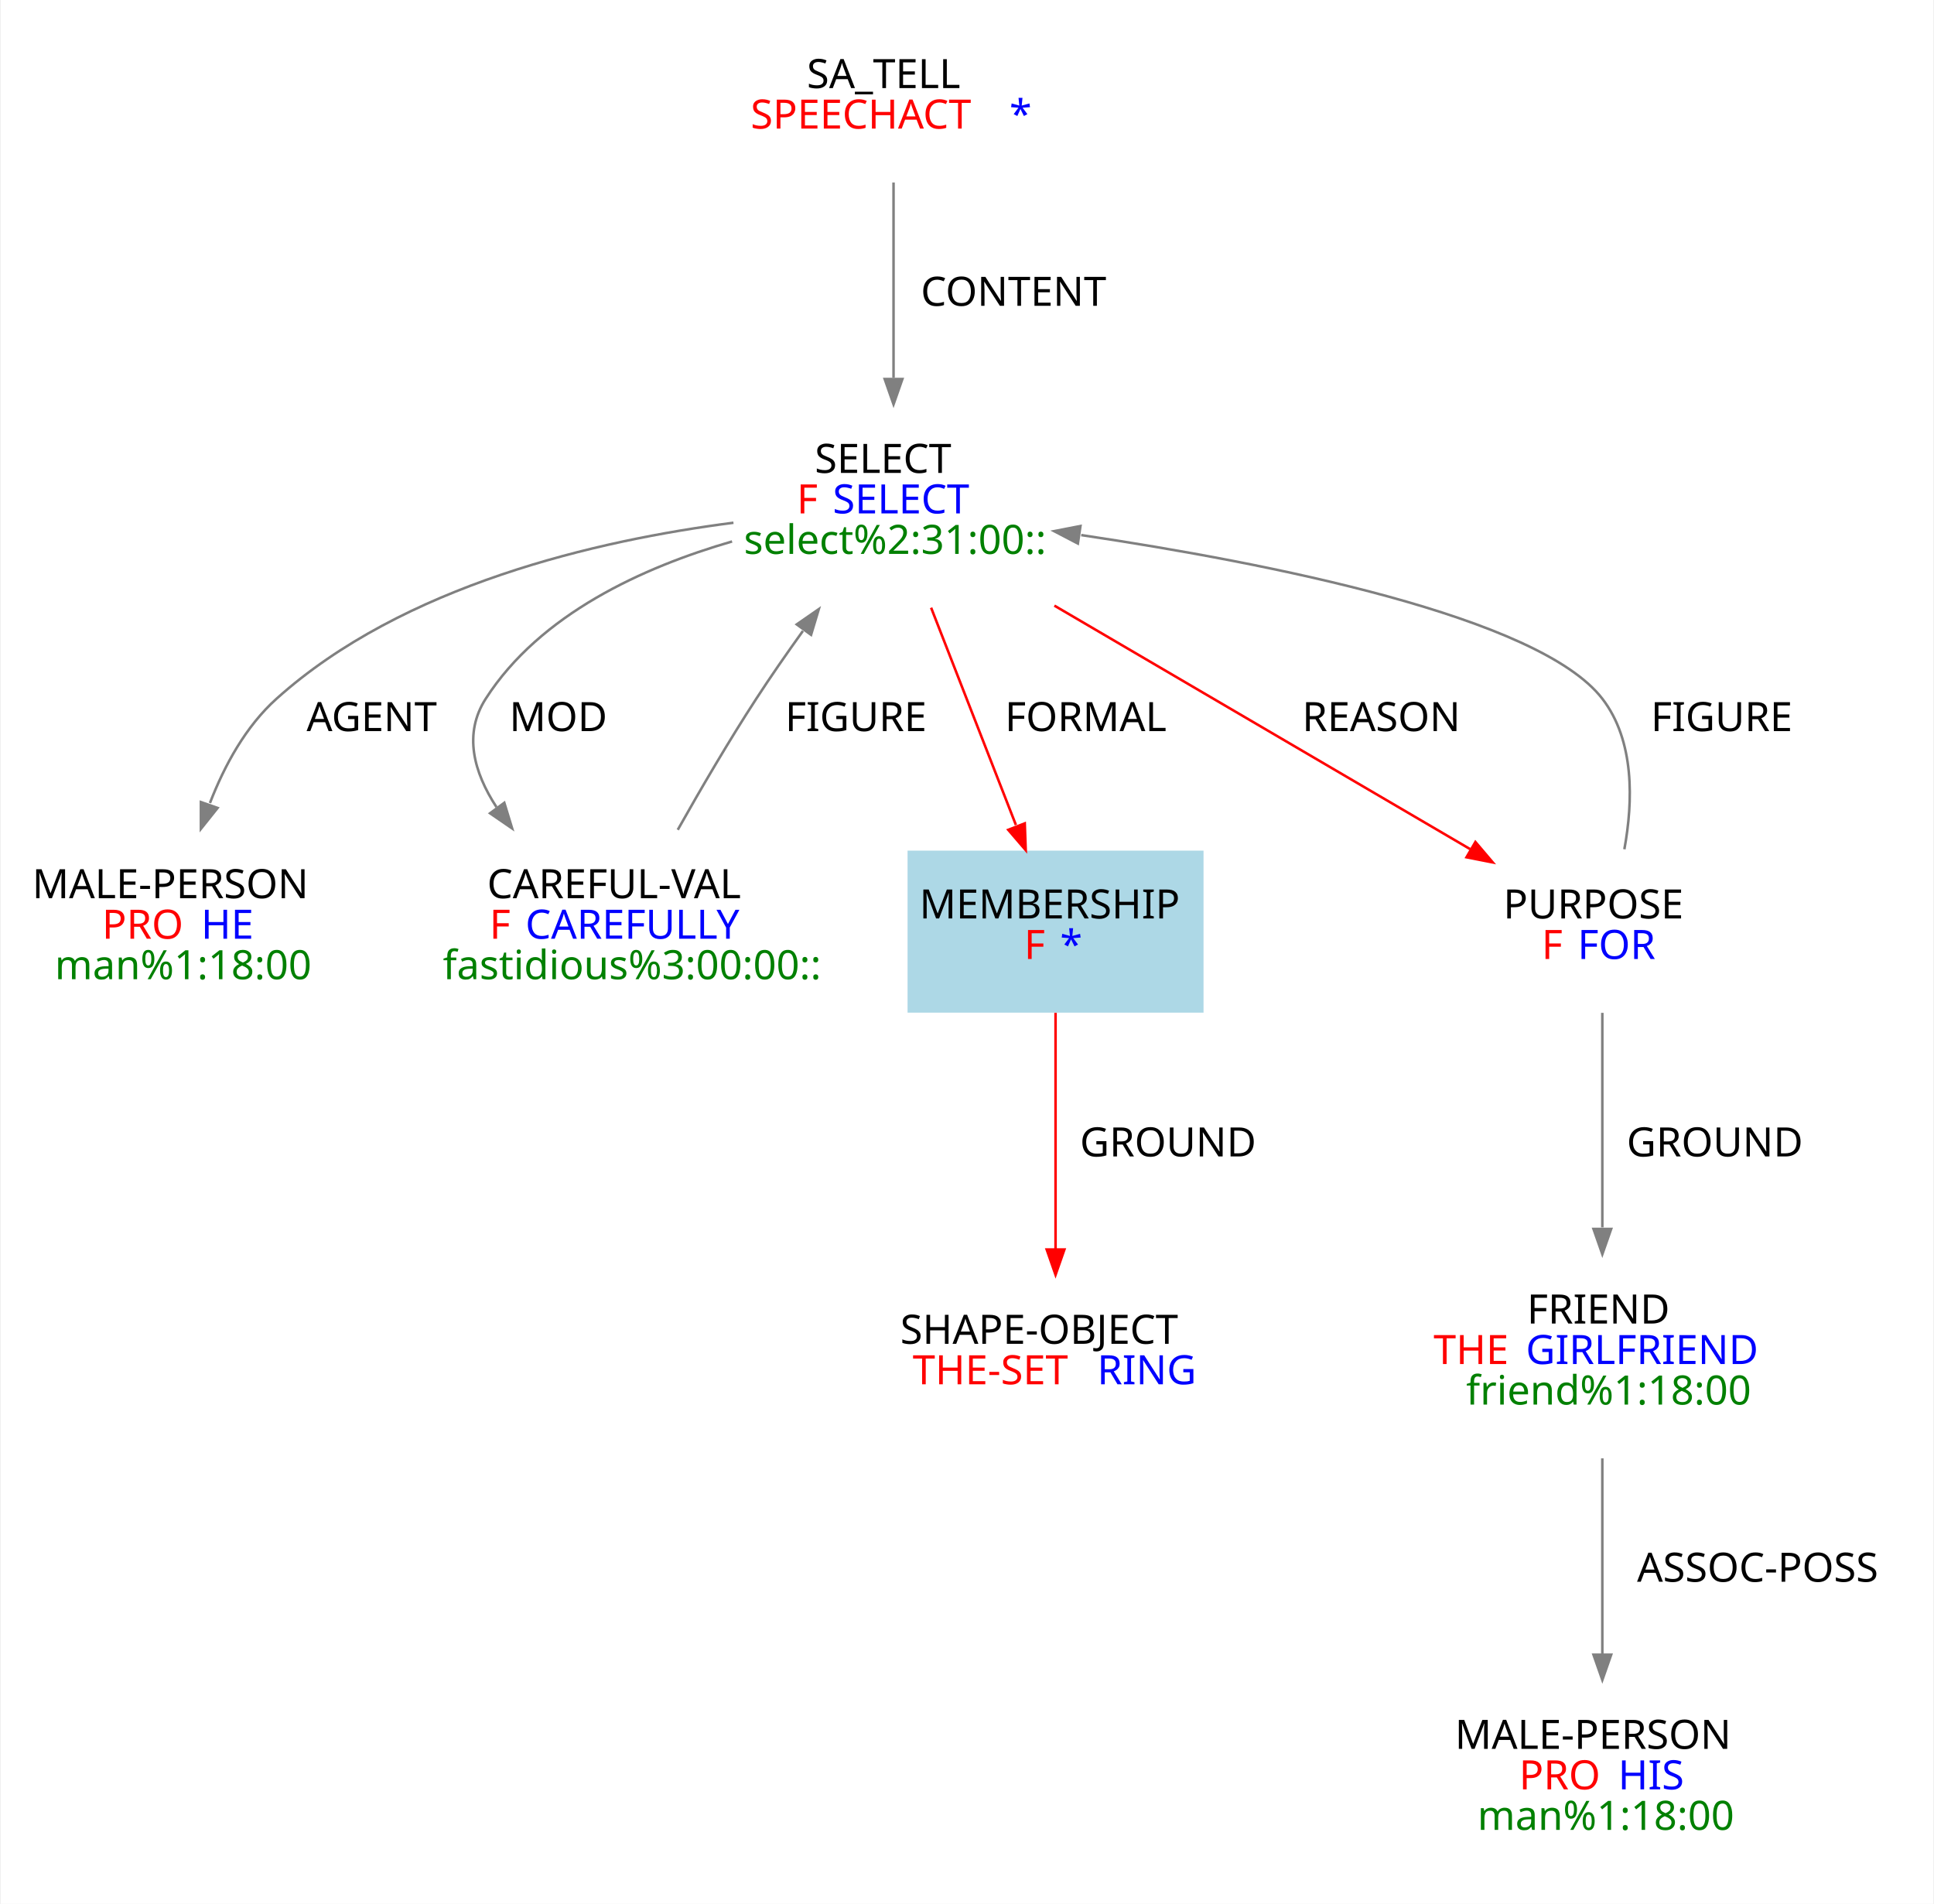
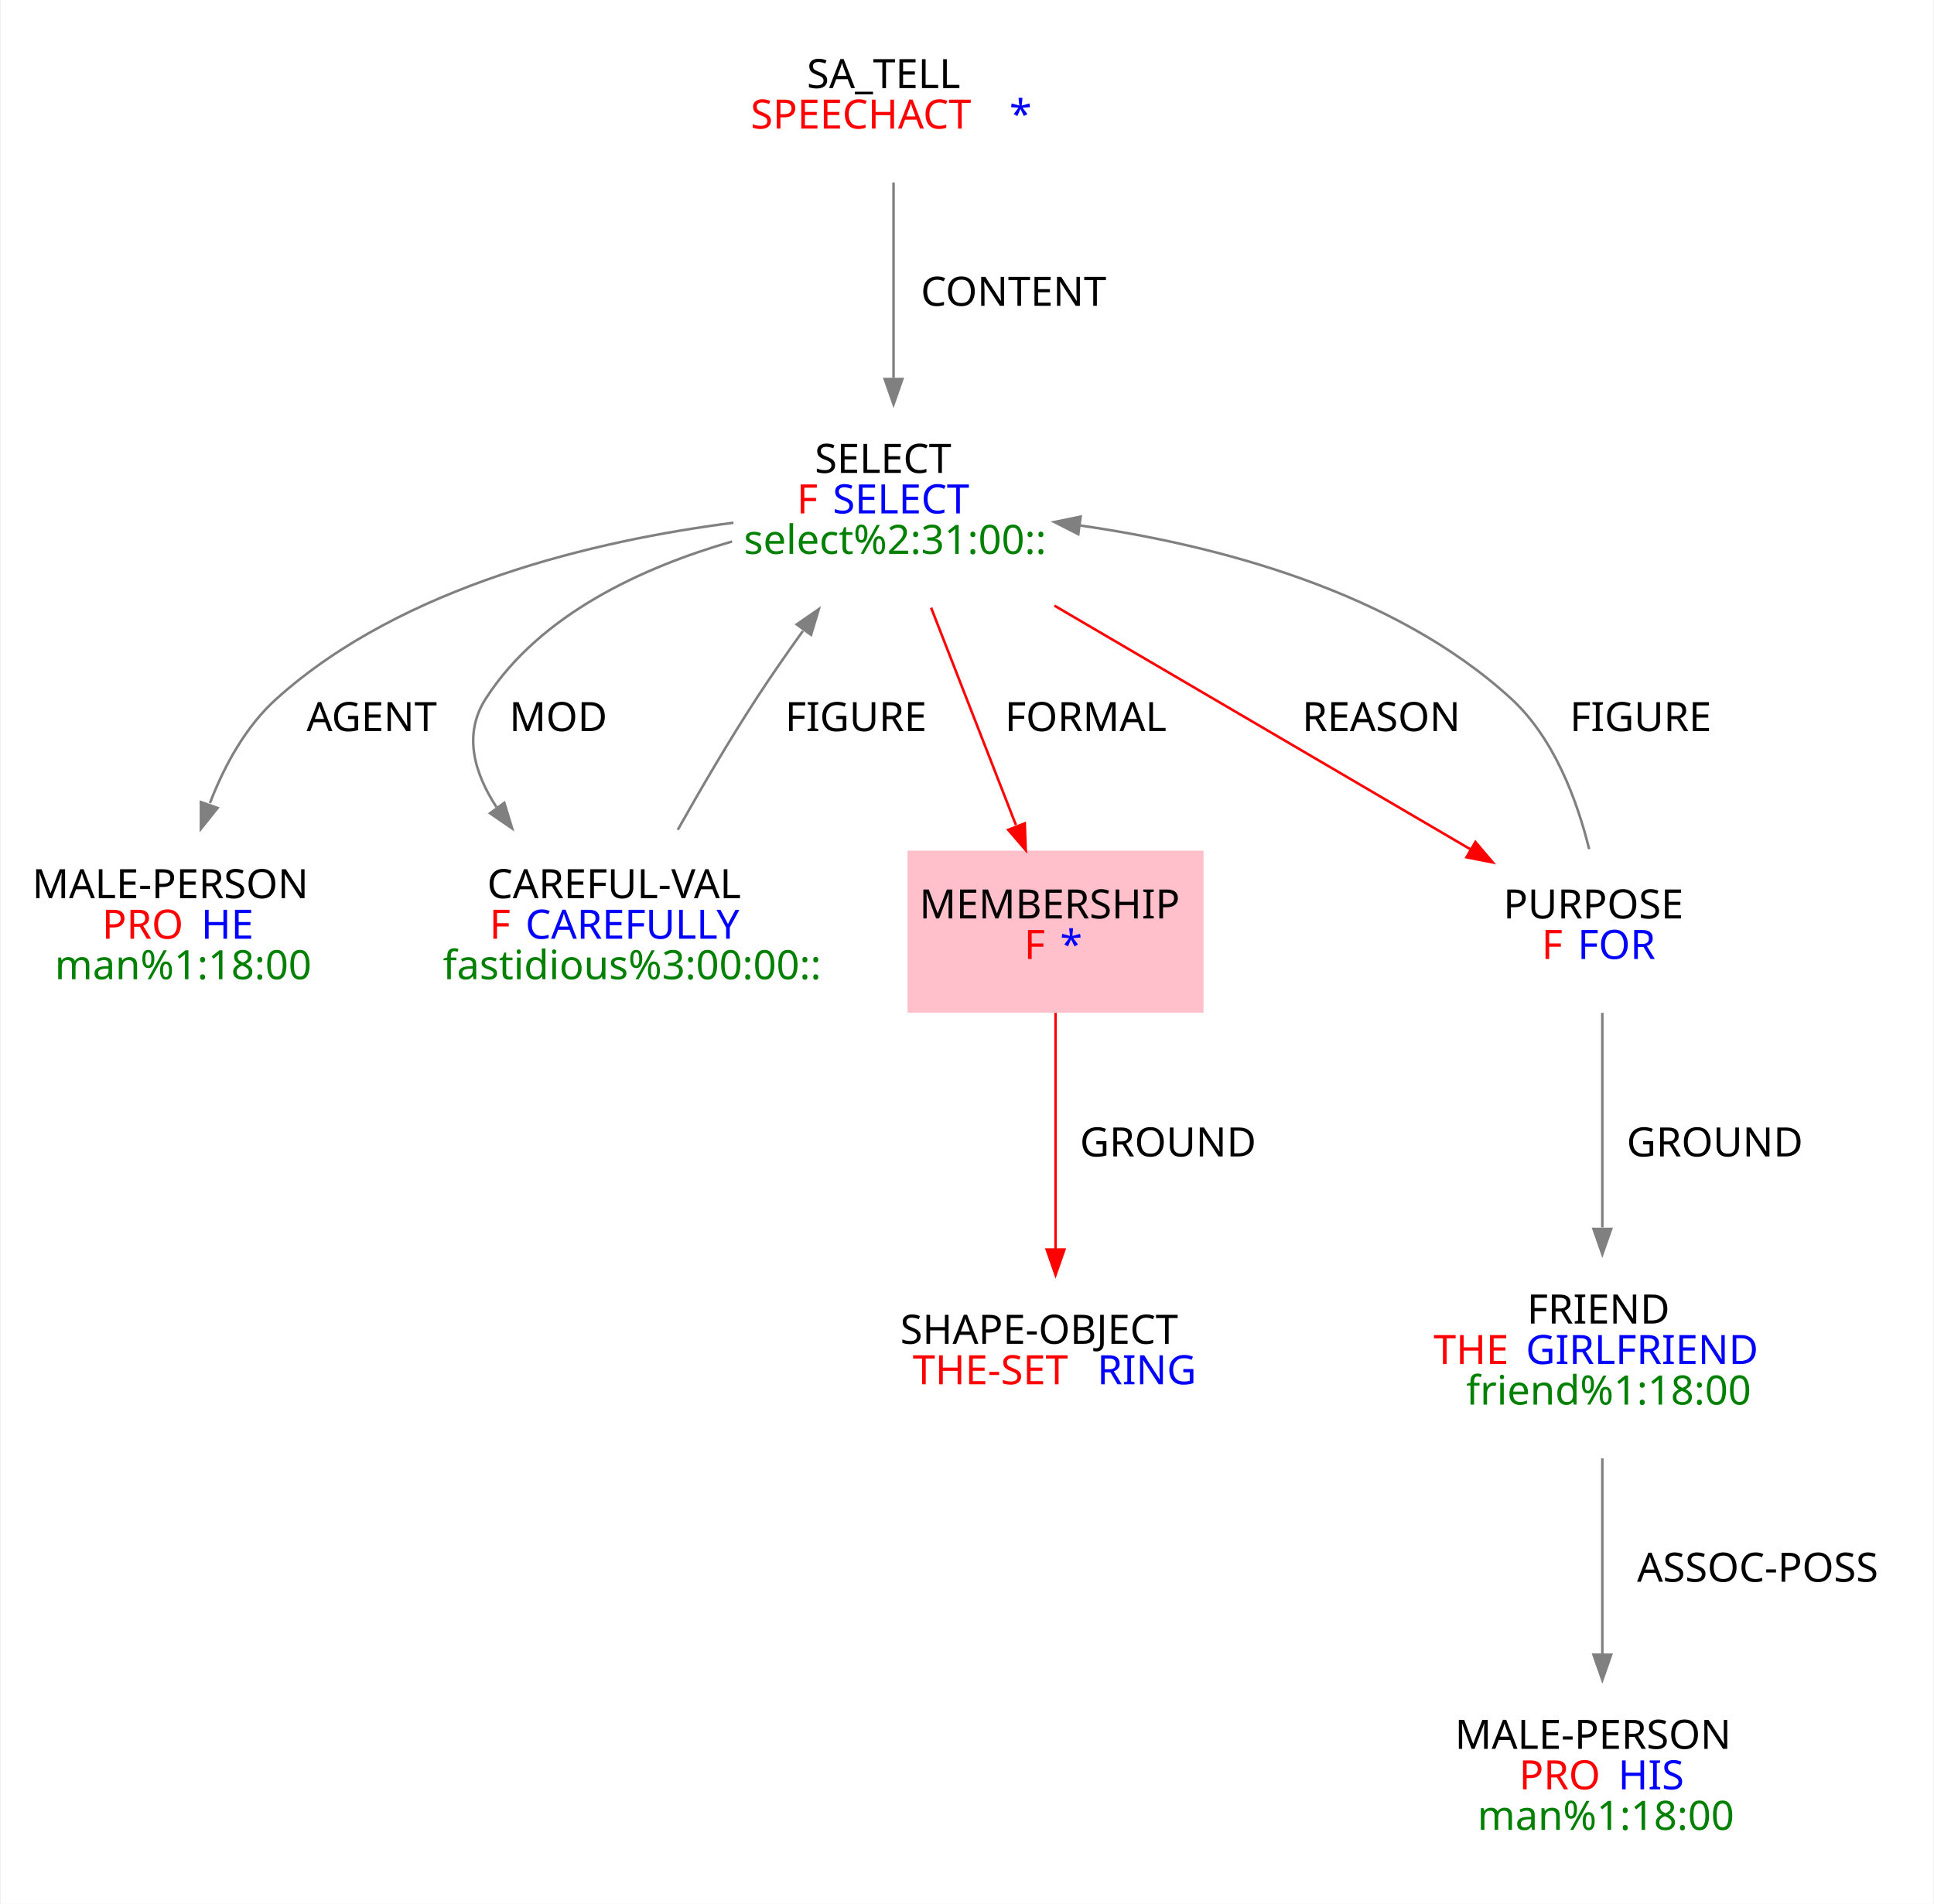
<svg xmlns="http://www.w3.org/2000/svg" xmlns:xlink="http://www.w3.org/1999/xlink" width="382pt" height="376pt" viewBox="0.00 0.00 381.70 376.00">
  <g id="graph0" class="graph" transform="scale(1 1) rotate(0) translate(4 372)">
    <polygon fill="white" stroke="transparent" points="-4,4 -4,-372 377.7,-372 377.7,4 -4,4" />
    <g id="node1" class="node">
      <g id="a_node1">
        <a xlink:href="http://trips.ihmc.us/lexicon/data/ONT::SA_TELL.xml" xlink:title="&lt;font color=&quot;green&quot;&gt;&lt;br /&gt;&lt;/font&gt; &lt;font color=&quot;black&quot;&gt;SA_TELL&lt;/font&gt; &lt;font color=&quot;green&quot;&gt;&lt;br /&gt;&lt;/font&gt; &lt;font color=&quot;red&quot;&gt;SPEECHACT&lt;/font&gt; &lt;font color=&quot;blue&quot;&gt;* &lt;/font&gt; &lt;font color=&quot;green&quot;&gt;&lt;br /&gt; &lt;/font&gt;">
          <text text-anchor="start" x="153" y="-354.6" font-family="Work Sans" font-size="8.00"> </text>
          <text text-anchor="start" x="155.22" y="-354.6" font-family="Work Sans" font-size="8.00">SA_TELL</text>
          <text text-anchor="start" x="189.46" y="-354.6" font-family="Work Sans" font-size="8.00"> </text>
          <text text-anchor="start" x="141.89" y="-346.6" font-family="Work Sans" font-size="8.00"> </text>
          <text text-anchor="start" x="144.11" y="-346.6" font-family="Work Sans" font-size="8.00" fill="red">SPEECHACT</text>
          <text text-anchor="start" x="193.01" y="-346.6" font-family="Work Sans" font-size="8.00"> </text>
          <text text-anchor="start" x="195.23" y="-346.6" font-family="Work Sans" font-size="8.00" fill="blue">* </text>
          <text text-anchor="start" x="200.57" y="-346.6" font-family="Work Sans" font-size="8.00"> </text>
          <text text-anchor="start" x="171.23" y="-338.6" font-family="Work Sans" font-size="8.00" fill="green"> </text>
        </a>
      </g>
    </g>
    <g id="node2" class="node">
      <g id="a_node2">
        <a xlink:href="http://trips.ihmc.us/lexicon/data/ONT::SELECT.xml" xlink:title="&lt;font color=&quot;green&quot;&gt;&lt;br /&gt;&lt;/font&gt; &lt;font color=&quot;black&quot;&gt;SELECT&lt;/font&gt; &lt;font color=&quot;green&quot;&gt;&lt;br /&gt;&lt;/font&gt; &lt;font color=&quot;red&quot;&gt;F&lt;/font&gt; &lt;font color=&quot;blue&quot;&gt;SELECT&lt;/font&gt; &lt;font color=&quot;green&quot;&gt;&lt;br /&gt;&lt;/font&gt; &lt;font color=&quot;green&quot;&gt;select%2:31:00::&lt;/font&gt; &lt;font color=&quot;green&quot;&gt;&lt;br /&gt; &lt;/font&gt;">
          <text text-anchor="start" x="154.56" y="-278.6" font-family="Work Sans" font-size="8.00"> </text>
          <text text-anchor="start" x="156.78" y="-278.6" font-family="Work Sans" font-size="8.00">SELECT</text>
          <text text-anchor="start" x="187.9" y="-278.6" font-family="Work Sans" font-size="8.00"> </text>
          <text text-anchor="start" x="151" y="-270.6" font-family="Work Sans" font-size="8.00"> </text>
          <text text-anchor="start" x="153.22" y="-270.6" font-family="Work Sans" font-size="8.00" fill="red">F</text>
          <text text-anchor="start" x="158.11" y="-270.6" font-family="Work Sans" font-size="8.00"> </text>
          <text text-anchor="start" x="160.33" y="-270.6" font-family="Work Sans" font-size="8.00" fill="blue">SELECT</text>
          <text text-anchor="start" x="191.46" y="-270.6" font-family="Work Sans" font-size="8.00"> </text>
          <text text-anchor="start" x="140.54" y="-262.6" font-family="Work Sans" font-size="8.00"> </text>
          <text text-anchor="start" x="142.77" y="-262.6" font-family="Work Sans" font-size="8.00" fill="green">select%2:31:00::</text>
          <text text-anchor="start" x="201.91" y="-262.6" font-family="Work Sans" font-size="8.00"> </text>
          <text text-anchor="start" x="171.23" y="-254.6" font-family="Work Sans" font-size="8.00" fill="green"> </text>
        </a>
      </g>
    </g>
-     <g id="edge3" class="edge">
+     <g id="edge10" class="edge">
      <path fill="none" stroke="grey" stroke-width="0.5" d="M172.34,-335.96C172.34,-325.04 172.34,-310.02 172.34,-297.39" />
      <polygon fill="grey" stroke="grey" stroke-width="0.5" points="174.09,-297.14 172.34,-292.14 170.59,-297.14 174.09,-297.14" />
      <text text-anchor="middle" x="196.05" y="-311.6" font-family="Work Sans" font-size="8.00"> CONTENT   </text>
    </g>
    <g id="node3" class="node">
      <g id="a_node3">
        <a xlink:href="http://trips.ihmc.us/lexicon/data/ONT::MALE-PERSON.xml" xlink:title="&lt;font color=&quot;green&quot;&gt;&lt;br /&gt;&lt;/font&gt; &lt;font color=&quot;black&quot;&gt;MALE-PERSON&lt;/font&gt; &lt;font color=&quot;green&quot;&gt;&lt;br /&gt;&lt;/font&gt; &lt;font color=&quot;red&quot;&gt;PRO&lt;/font&gt; &lt;font color=&quot;blue&quot;&gt;HE&lt;/font&gt; &lt;font color=&quot;green&quot;&gt;&lt;br /&gt;&lt;/font&gt; &lt;font color=&quot;green&quot;&gt;man%1:18:00&lt;/font&gt; &lt;font color=&quot;green&quot;&gt;&lt;br /&gt; &lt;/font&gt;">
          <text text-anchor="start" x="0" y="-194.6" font-family="Work Sans" font-size="8.00"> </text>
          <text text-anchor="start" x="2.22" y="-194.6" font-family="Work Sans" font-size="8.00">MALE-PERSON</text>
          <text text-anchor="start" x="60.46" y="-194.6" font-family="Work Sans" font-size="8.00"> </text>
          <text text-anchor="start" x="13.78" y="-186.6" font-family="Work Sans" font-size="8.00"> </text>
          <text text-anchor="start" x="16" y="-186.6" font-family="Work Sans" font-size="8.00" fill="red">PRO</text>
          <text text-anchor="start" x="33.34" y="-186.6" font-family="Work Sans" font-size="8.00"> </text>
          <text text-anchor="start" x="35.56" y="-186.6" font-family="Work Sans" font-size="8.00" fill="blue">HE</text>
          <text text-anchor="start" x="46.68" y="-186.6" font-family="Work Sans" font-size="8.00"> </text>
          <text text-anchor="start" x="4.43" y="-178.6" font-family="Work Sans" font-size="8.00"> </text>
          <text text-anchor="start" x="6.66" y="-178.6" font-family="Work Sans" font-size="8.00" fill="green">man%1:18:00</text>
          <text text-anchor="start" x="56.02" y="-178.6" font-family="Work Sans" font-size="8.00"> </text>
          <text text-anchor="start" x="30.23" y="-170.6" font-family="Work Sans" font-size="8.00" fill="green"> </text>
        </a>
      </g>
    </g>
-     <g id="edge5" class="edge">
+     <g id="edge1" class="edge">
      <path fill="none" stroke="grey" stroke-width="0.5" d="M140.72,-268.76C113.75,-265.29 75.47,-256.46 50.47,-234 44.41,-228.56 40.21,-220.88 37.32,-213.41" />
      <polygon fill="grey" stroke="grey" stroke-width="0.5" points="38.83,-212.43 35.53,-208.3 35.53,-213.59 38.83,-212.43" />
      <text text-anchor="middle" x="69.28" y="-227.6" font-family="Work Sans" font-size="8.00"> AGENT   </text>
    </g>
    <g id="node4" class="node">
      <g id="a_node4">
        <a xlink:href="http://trips.ihmc.us/lexicon/data/ONT::CAREFUL-VAL.xml" xlink:title="&lt;font color=&quot;green&quot;&gt;&lt;br /&gt;&lt;/font&gt; &lt;font color=&quot;black&quot;&gt;CAREFUL-VAL&lt;/font&gt; &lt;font color=&quot;green&quot;&gt;&lt;br /&gt;&lt;/font&gt; &lt;font color=&quot;red&quot;&gt;F&lt;/font&gt; &lt;font color=&quot;blue&quot;&gt;CAREFULLY&lt;/font&gt; &lt;font color=&quot;green&quot;&gt;&lt;br /&gt;&lt;/font&gt; &lt;font color=&quot;green&quot;&gt;fastidious%3:00:00::&lt;/font&gt; &lt;font color=&quot;green&quot;&gt;&lt;br /&gt; &lt;/font&gt;">
          <text text-anchor="start" x="89.85" y="-194.6" font-family="Work Sans" font-size="8.00"> </text>
          <text text-anchor="start" x="92.07" y="-194.6" font-family="Work Sans" font-size="8.00">CAREFUL-VAL</text>
          <text text-anchor="start" x="146.61" y="-194.6" font-family="Work Sans" font-size="8.00"> </text>
          <text text-anchor="start" x="90.29" y="-186.6" font-family="Work Sans" font-size="8.00"> </text>
          <text text-anchor="start" x="92.52" y="-186.6" font-family="Work Sans" font-size="8.00" fill="red">F</text>
          <text text-anchor="start" x="97.4" y="-186.6" font-family="Work Sans" font-size="8.00"> </text>
          <text text-anchor="start" x="99.63" y="-186.6" font-family="Work Sans" font-size="8.00" fill="blue">CAREFULLY</text>
          <text text-anchor="start" x="146.16" y="-186.6" font-family="Work Sans" font-size="8.00"> </text>
          <text text-anchor="start" x="81.09" y="-178.6" font-family="Work Sans" font-size="8.00"> </text>
          <text text-anchor="start" x="83.32" y="-178.6" font-family="Work Sans" font-size="8.00" fill="green">fastidious%3:00:00::</text>
          <text text-anchor="start" x="155.36" y="-178.6" font-family="Work Sans" font-size="8.00"> </text>
          <text text-anchor="start" x="118.23" y="-170.6" font-family="Work Sans" font-size="8.00" fill="green"> </text>
        </a>
      </g>
    </g>
-     <g id="edge2" class="edge">
+     <g id="edge6" class="edge">
      <path fill="none" stroke="grey" stroke-width="0.5" d="M140.45,-265.06C122.87,-259.98 102.5,-250.71 91.79,-234 87.36,-227.1 89.39,-219.53 93.91,-212.6" />
      <polygon fill="grey" stroke="grey" stroke-width="0.5" points="95.46,-213.45 97.01,-208.38 92.64,-211.38 95.46,-213.45" />
      <text text-anchor="middle" x="106.12" y="-227.6" font-family="Work Sans" font-size="8.00"> MOD   </text>
    </g>
    <g id="node5" class="node">
      <g id="a_node5">
        <a xlink:href="http://trips.ihmc.us/lexicon/data/ONT::MEMBERSHIP.xml" xlink:title="&lt;font color=&quot;green&quot;&gt;&lt;br /&gt;&lt;/font&gt; &lt;font color=&quot;black&quot;&gt;MEMBERSHIP&lt;/font&gt; &lt;font color=&quot;green&quot;&gt;&lt;br /&gt;&lt;/font&gt; &lt;font color=&quot;red&quot;&gt;F&lt;/font&gt; &lt;font color=&quot;blue&quot;&gt;* &lt;/font&gt; &lt;font color=&quot;green&quot;&gt;&lt;br /&gt; &lt;/font&gt;">
-           <polygon fill="lightblue" stroke="transparent" points="233.57,-204 175.11,-204 175.11,-172 233.57,-172 233.57,-204" />
+           <polygon fill="pink" stroke="transparent" points="233.57,-204 175.11,-204 175.11,-172 233.57,-172 233.57,-204" />
          <text text-anchor="start" x="175.22" y="-190.6" font-family="Work Sans" font-size="8.00"> </text>
          <text text-anchor="start" x="177.45" y="-190.6" font-family="Work Sans" font-size="8.00">MEMBERSHIP</text>
          <text text-anchor="start" x="231.23" y="-190.6" font-family="Work Sans" font-size="8.00"> </text>
          <text text-anchor="start" x="195.89" y="-182.6" font-family="Work Sans" font-size="8.00"> </text>
          <text text-anchor="start" x="198.12" y="-182.6" font-family="Work Sans" font-size="8.00" fill="red">F</text>
          <text text-anchor="start" x="203" y="-182.6" font-family="Work Sans" font-size="8.00"> </text>
          <text text-anchor="start" x="205.23" y="-182.6" font-family="Work Sans" font-size="8.00" fill="blue">* </text>
          <text text-anchor="start" x="210.56" y="-182.6" font-family="Work Sans" font-size="8.00"> </text>
          <text text-anchor="start" x="203.23" y="-174.6" font-family="Work Sans" font-size="8.00" fill="green"> </text>
        </a>
      </g>
    </g>
-     <g id="edge7" class="edge">
+     <g id="edge5" class="edge">
      <path fill="none" stroke="red" stroke-width="0.5" d="M179.76,-251.98C184.78,-239.12 191.4,-222.15 196.51,-209.07" />
      <polygon fill="red" stroke="red" stroke-width="0.5" points="198.26,-209.38 198.45,-204.09 195,-208.11 198.26,-209.38" />
      <text text-anchor="middle" x="210.31" y="-227.6" font-family="Work Sans" font-size="8.00"> FORMAL   </text>
    </g>
    <g id="node7" class="node">
      <g id="a_node7">
        <a xlink:href="http://trips.ihmc.us/lexicon/data/ONT::PURPOSE.xml" xlink:title="&lt;font color=&quot;green&quot;&gt;&lt;br /&gt;&lt;/font&gt; &lt;font color=&quot;black&quot;&gt;PURPOSE&lt;/font&gt; &lt;font color=&quot;green&quot;&gt;&lt;br /&gt;&lt;/font&gt; &lt;font color=&quot;red&quot;&gt;F&lt;/font&gt; &lt;font color=&quot;blue&quot;&gt;FOR&lt;/font&gt; &lt;font color=&quot;green&quot;&gt;&lt;br /&gt; &lt;/font&gt;">
          <text text-anchor="start" x="290.56" y="-190.6" font-family="Work Sans" font-size="8.00"> </text>
          <text text-anchor="start" x="292.78" y="-190.6" font-family="Work Sans" font-size="8.00">PURPOSE</text>
          <text text-anchor="start" x="331.9" y="-190.6" font-family="Work Sans" font-size="8.00"> </text>
          <text text-anchor="start" x="298.12" y="-182.6" font-family="Work Sans" font-size="8.00"> </text>
          <text text-anchor="start" x="300.34" y="-182.6" font-family="Work Sans" font-size="8.00" fill="red">F</text>
          <text text-anchor="start" x="305.23" y="-182.6" font-family="Work Sans" font-size="8.00"> </text>
          <text text-anchor="start" x="307.45" y="-182.6" font-family="Work Sans" font-size="8.00" fill="blue">FOR</text>
          <text text-anchor="start" x="324.34" y="-182.6" font-family="Work Sans" font-size="8.00"> </text>
          <text text-anchor="start" x="311.23" y="-174.6" font-family="Work Sans" font-size="8.00" fill="green"> </text>
        </a>
      </g>
    </g>
-     <g id="edge9" class="edge">
+     <g id="edge2" class="edge">
      <path fill="none" stroke="red" stroke-width="0.5" d="M204.11,-252.39C228.92,-237.86 262.96,-217.92 286.21,-204.31" />
      <polygon fill="red" stroke="red" stroke-width="0.5" points="287.27,-205.71 290.7,-201.67 285.51,-202.69 287.27,-205.71" />
      <text text-anchor="middle" x="268.68" y="-227.6" font-family="Work Sans" font-size="8.00"> REASON   </text>
    </g>
-     <g id="edge10" class="edge">
+     <g id="edge9" class="edge">
      <path fill="none" stroke="grey" stroke-width="0.5" d="M129.72,-208.11C134.28,-216.22 139.82,-225.69 145.23,-234 148.09,-238.4 151.29,-243 154.44,-247.39" />
      <polygon fill="grey" stroke="grey" stroke-width="0.5" points="153.22,-248.68 157.58,-251.7 156.05,-246.62 153.22,-248.68" />
      <text text-anchor="middle" x="164.9" y="-227.6" font-family="Work Sans" font-size="8.00"> FIGURE   </text>
    </g>
    <g id="node6" class="node">
      <g id="a_node6">
        <a xlink:href="http://trips.ihmc.us/lexicon/data/ONT::SHAPE-OBJECT.xml" xlink:title="&lt;font color=&quot;green&quot;&gt;&lt;br /&gt;&lt;/font&gt; &lt;font color=&quot;black&quot;&gt;SHAPE-OBJECT&lt;/font&gt; &lt;font color=&quot;green&quot;&gt;&lt;br /&gt;&lt;/font&gt; &lt;font color=&quot;red&quot;&gt;THE-SET&lt;/font&gt; &lt;font color=&quot;blue&quot;&gt;RING&lt;/font&gt; &lt;font color=&quot;green&quot;&gt;&lt;br /&gt; &lt;/font&gt;">
          <text text-anchor="start" x="171.45" y="-106.6" font-family="Work Sans" font-size="8.00"> </text>
          <text text-anchor="start" x="173.67" y="-106.6" font-family="Work Sans" font-size="8.00">SHAPE-OBJECT</text>
          <text text-anchor="start" x="235.01" y="-106.6" font-family="Work Sans" font-size="8.00"> </text>
          <text text-anchor="start" x="173.89" y="-98.6" font-family="Work Sans" font-size="8.00"> </text>
          <text text-anchor="start" x="176.12" y="-98.6" font-family="Work Sans" font-size="8.00" fill="red">THE-SET</text>
          <text text-anchor="start" x="210.34" y="-98.6" font-family="Work Sans" font-size="8.00"> </text>
          <text text-anchor="start" x="212.56" y="-98.6" font-family="Work Sans" font-size="8.00" fill="blue">RING</text>
          <text text-anchor="start" x="232.56" y="-98.6" font-family="Work Sans" font-size="8.00"> </text>
          <text text-anchor="start" x="203.23" y="-90.6" font-family="Work Sans" font-size="8.00" fill="green"> </text>
        </a>
      </g>
    </g>
-     <g id="edge4" class="edge">
+     <g id="edge7" class="edge">
      <path fill="none" stroke="red" stroke-width="0.5" d="M204.34,-171.96C204.34,-158.87 204.34,-139.77 204.34,-125.32" />
      <polygon fill="red" stroke="red" stroke-width="0.5" points="206.09,-125.22 204.34,-120.22 202.59,-125.22 206.09,-125.22" />
      <text text-anchor="middle" x="226.56" y="-143.6" font-family="Work Sans" font-size="8.00"> GROUND   </text>
    </g>
-     <g id="edge6" class="edge">
-       <path fill="none" stroke="grey" stroke-width="0.5" d="M316.69,-204.27C318.43,-213.76 318.73,-225.71 312.34,-234 299.84,-250.23 246.51,-260.79 209.41,-266.32" />
-       <polygon fill="grey" stroke="grey" stroke-width="0.5" points="208.75,-264.65 204.06,-267.1 209.26,-268.11 208.75,-264.65" />
-       <text text-anchor="middle" x="335.9" y="-227.6" font-family="Work Sans" font-size="8.00"> FIGURE   </text>
+     <g id="edge4" class="edge">
+       <path fill="none" stroke="grey" stroke-width="0.5" d="M309.74,-204.29C307.33,-214.05 302.77,-226.26 294.34,-234 271.1,-255.32 235.93,-264.37 209.31,-268.2" />
+       <polygon fill="grey" stroke="grey" stroke-width="0.5" points="208.83,-266.5 204.11,-268.9 209.3,-269.97 208.83,-266.5" />
+       <text text-anchor="middle" x="319.9" y="-227.6" font-family="Work Sans" font-size="8.00"> FIGURE   </text>
    </g>
    <g id="node8" class="node">
      <g id="a_node8">
        <a xlink:href="http://trips.ihmc.us/lexicon/data/ONT::FRIEND.xml" xlink:title="&lt;font color=&quot;green&quot;&gt;&lt;br /&gt;&lt;/font&gt; &lt;font color=&quot;black&quot;&gt;FRIEND&lt;/font&gt; &lt;font color=&quot;green&quot;&gt;&lt;br /&gt;&lt;/font&gt; &lt;font color=&quot;red&quot;&gt;THE&lt;/font&gt; &lt;font color=&quot;blue&quot;&gt;GIRLFRIEND&lt;/font&gt; &lt;font color=&quot;green&quot;&gt;&lt;br /&gt;&lt;/font&gt; &lt;font color=&quot;green&quot;&gt;friend%1:18:00&lt;/font&gt; &lt;font color=&quot;green&quot;&gt;&lt;br /&gt; &lt;/font&gt;">
          <text text-anchor="start" x="295.23" y="-110.6" font-family="Work Sans" font-size="8.00"> </text>
          <text text-anchor="start" x="297.45" y="-110.6" font-family="Work Sans" font-size="8.00">FRIEND</text>
          <text text-anchor="start" x="327.23" y="-110.6" font-family="Work Sans" font-size="8.00"> </text>
          <text text-anchor="start" x="276.78" y="-102.6" font-family="Work Sans" font-size="8.00"> </text>
          <text text-anchor="start" x="279" y="-102.6" font-family="Work Sans" font-size="8.00" fill="red">THE</text>
          <text text-anchor="start" x="295" y="-102.6" font-family="Work Sans" font-size="8.00"> </text>
          <text text-anchor="start" x="297.23" y="-102.6" font-family="Work Sans" font-size="8.00" fill="blue">GIRLFRIEND</text>
          <text text-anchor="start" x="345.68" y="-102.6" font-family="Work Sans" font-size="8.00"> </text>
          <text text-anchor="start" x="283.21" y="-94.6" font-family="Work Sans" font-size="8.00"> </text>
          <text text-anchor="start" x="285.43" y="-94.6" font-family="Work Sans" font-size="8.00" fill="green">friend%1:18:00</text>
          <text text-anchor="start" x="339.25" y="-94.6" font-family="Work Sans" font-size="8.00"> </text>
          <text text-anchor="start" x="311.23" y="-86.6" font-family="Work Sans" font-size="8.00" fill="green"> </text>
        </a>
      </g>
    </g>
-     <g id="edge8" class="edge">
+     <g id="edge3" class="edge">
      <path fill="none" stroke="grey" stroke-width="0.5" d="M312.34,-171.96C312.34,-160.12 312.34,-143.38 312.34,-129.6" />
      <polygon fill="grey" stroke="grey" stroke-width="0.5" points="314.09,-129.29 312.34,-124.29 310.59,-129.29 314.09,-129.29" />
      <text text-anchor="middle" x="334.56" y="-143.6" font-family="Work Sans" font-size="8.00"> GROUND   </text>
    </g>
    <g id="node9" class="node">
      <g id="a_node9">
        <a xlink:href="http://trips.ihmc.us/lexicon/data/ONT::MALE-PERSON.xml" xlink:title="&lt;font color=&quot;green&quot;&gt;&lt;br /&gt;&lt;/font&gt; &lt;font color=&quot;black&quot;&gt;MALE-PERSON&lt;/font&gt; &lt;font color=&quot;green&quot;&gt;&lt;br /&gt;&lt;/font&gt; &lt;font color=&quot;red&quot;&gt;PRO&lt;/font&gt; &lt;font color=&quot;blue&quot;&gt;HIS&lt;/font&gt; &lt;font color=&quot;green&quot;&gt;&lt;br /&gt;&lt;/font&gt; &lt;font color=&quot;green&quot;&gt;man%1:18:00&lt;/font&gt; &lt;font color=&quot;green&quot;&gt;&lt;br /&gt; &lt;/font&gt;">
          <text text-anchor="start" x="281" y="-26.6" font-family="Work Sans" font-size="8.00"> </text>
          <text text-anchor="start" x="283.22" y="-26.6" font-family="Work Sans" font-size="8.00">MALE-PERSON</text>
          <text text-anchor="start" x="341.46" y="-26.6" font-family="Work Sans" font-size="8.00"> </text>
          <text text-anchor="start" x="293.67" y="-18.6" font-family="Work Sans" font-size="8.00"> </text>
          <text text-anchor="start" x="295.89" y="-18.6" font-family="Work Sans" font-size="8.00" fill="red">PRO</text>
          <text text-anchor="start" x="313.23" y="-18.6" font-family="Work Sans" font-size="8.00"> </text>
          <text text-anchor="start" x="315.45" y="-18.6" font-family="Work Sans" font-size="8.00" fill="blue">HIS</text>
          <text text-anchor="start" x="328.79" y="-18.6" font-family="Work Sans" font-size="8.00"> </text>
          <text text-anchor="start" x="285.43" y="-10.6" font-family="Work Sans" font-size="8.00"> </text>
          <text text-anchor="start" x="287.66" y="-10.6" font-family="Work Sans" font-size="8.00" fill="green">man%1:18:00</text>
          <text text-anchor="start" x="337.02" y="-10.6" font-family="Work Sans" font-size="8.00"> </text>
          <text text-anchor="start" x="311.23" y="-2.6" font-family="Work Sans" font-size="8.00" fill="green"> </text>
        </a>
      </g>
    </g>
-     <g id="edge1" class="edge">
+     <g id="edge8" class="edge">
      <path fill="none" stroke="grey" stroke-width="0.5" d="M312.34,-83.98C312.34,-72.47 312.34,-57.68 312.34,-45.33" />
      <polygon fill="grey" stroke="grey" stroke-width="0.5" points="314.09,-45.2 312.34,-40.2 310.59,-45.2 314.09,-45.2" />
      <text text-anchor="middle" x="343.02" y="-59.6" font-family="Work Sans" font-size="8.00"> ASSOC-POSS   </text>
    </g>
  </g>
</svg>
